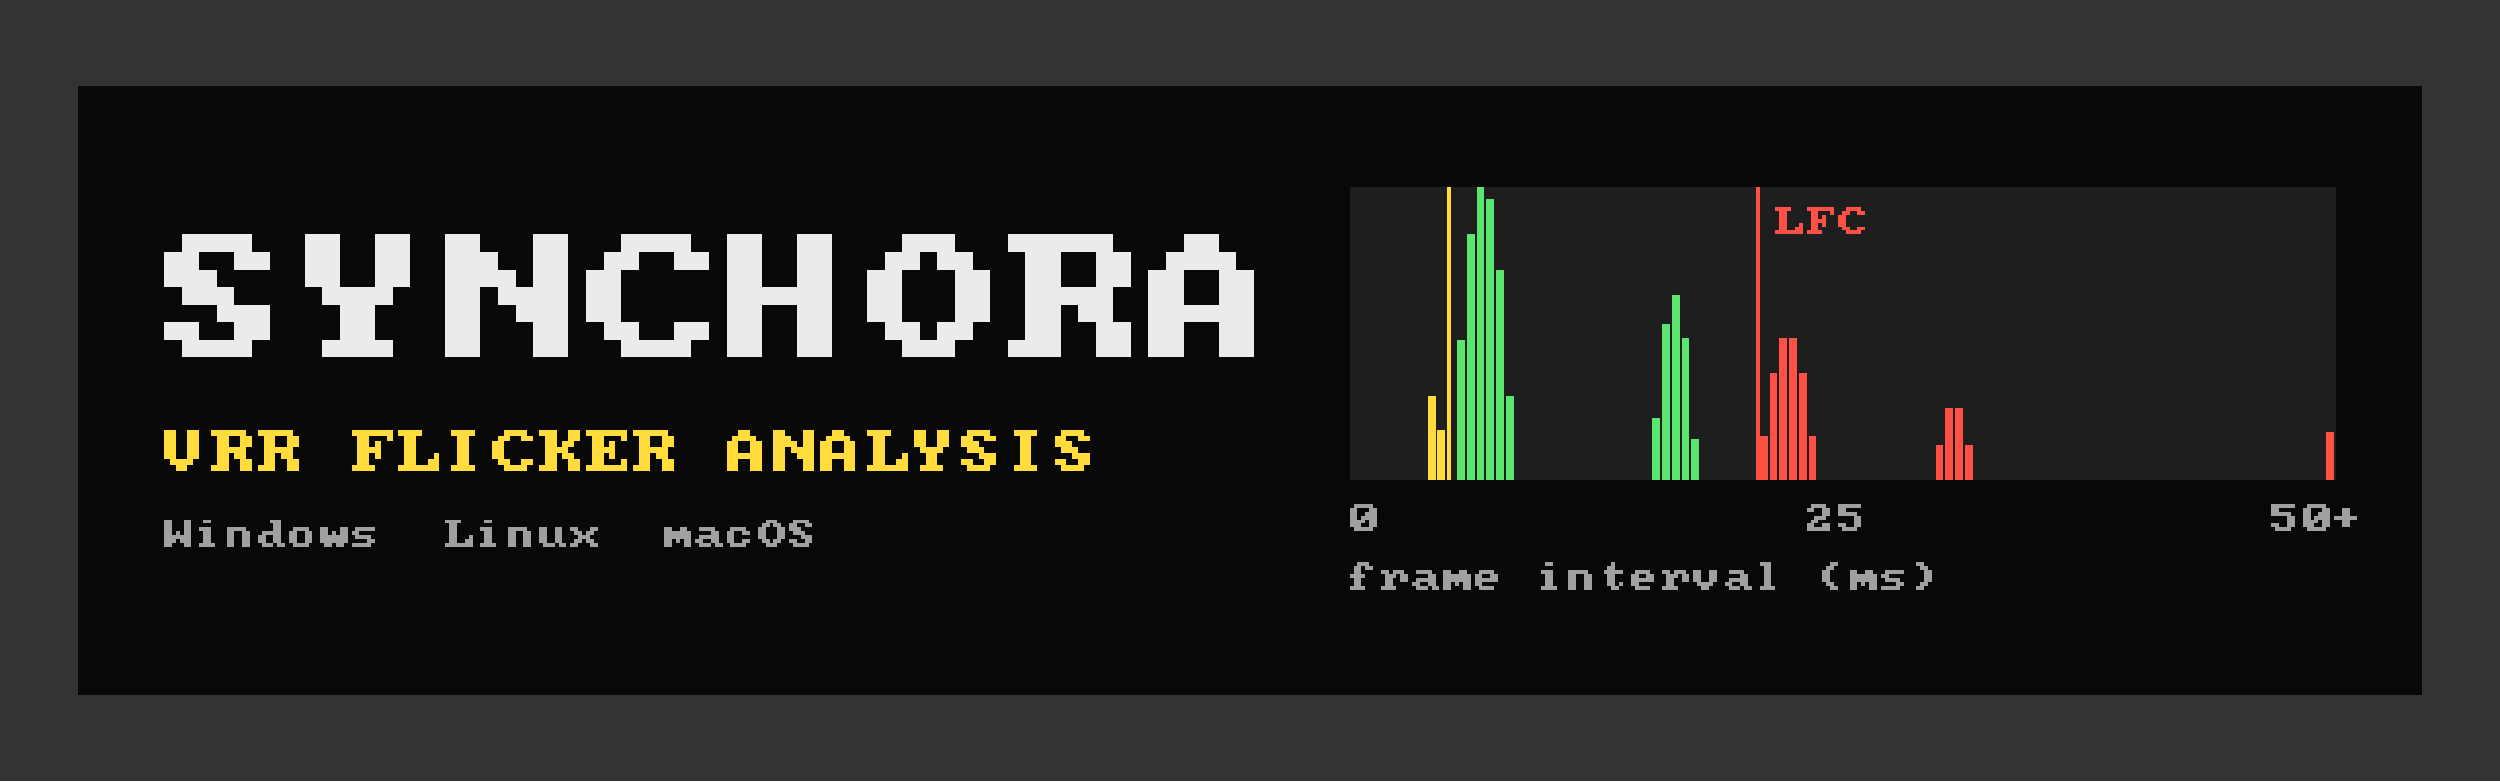
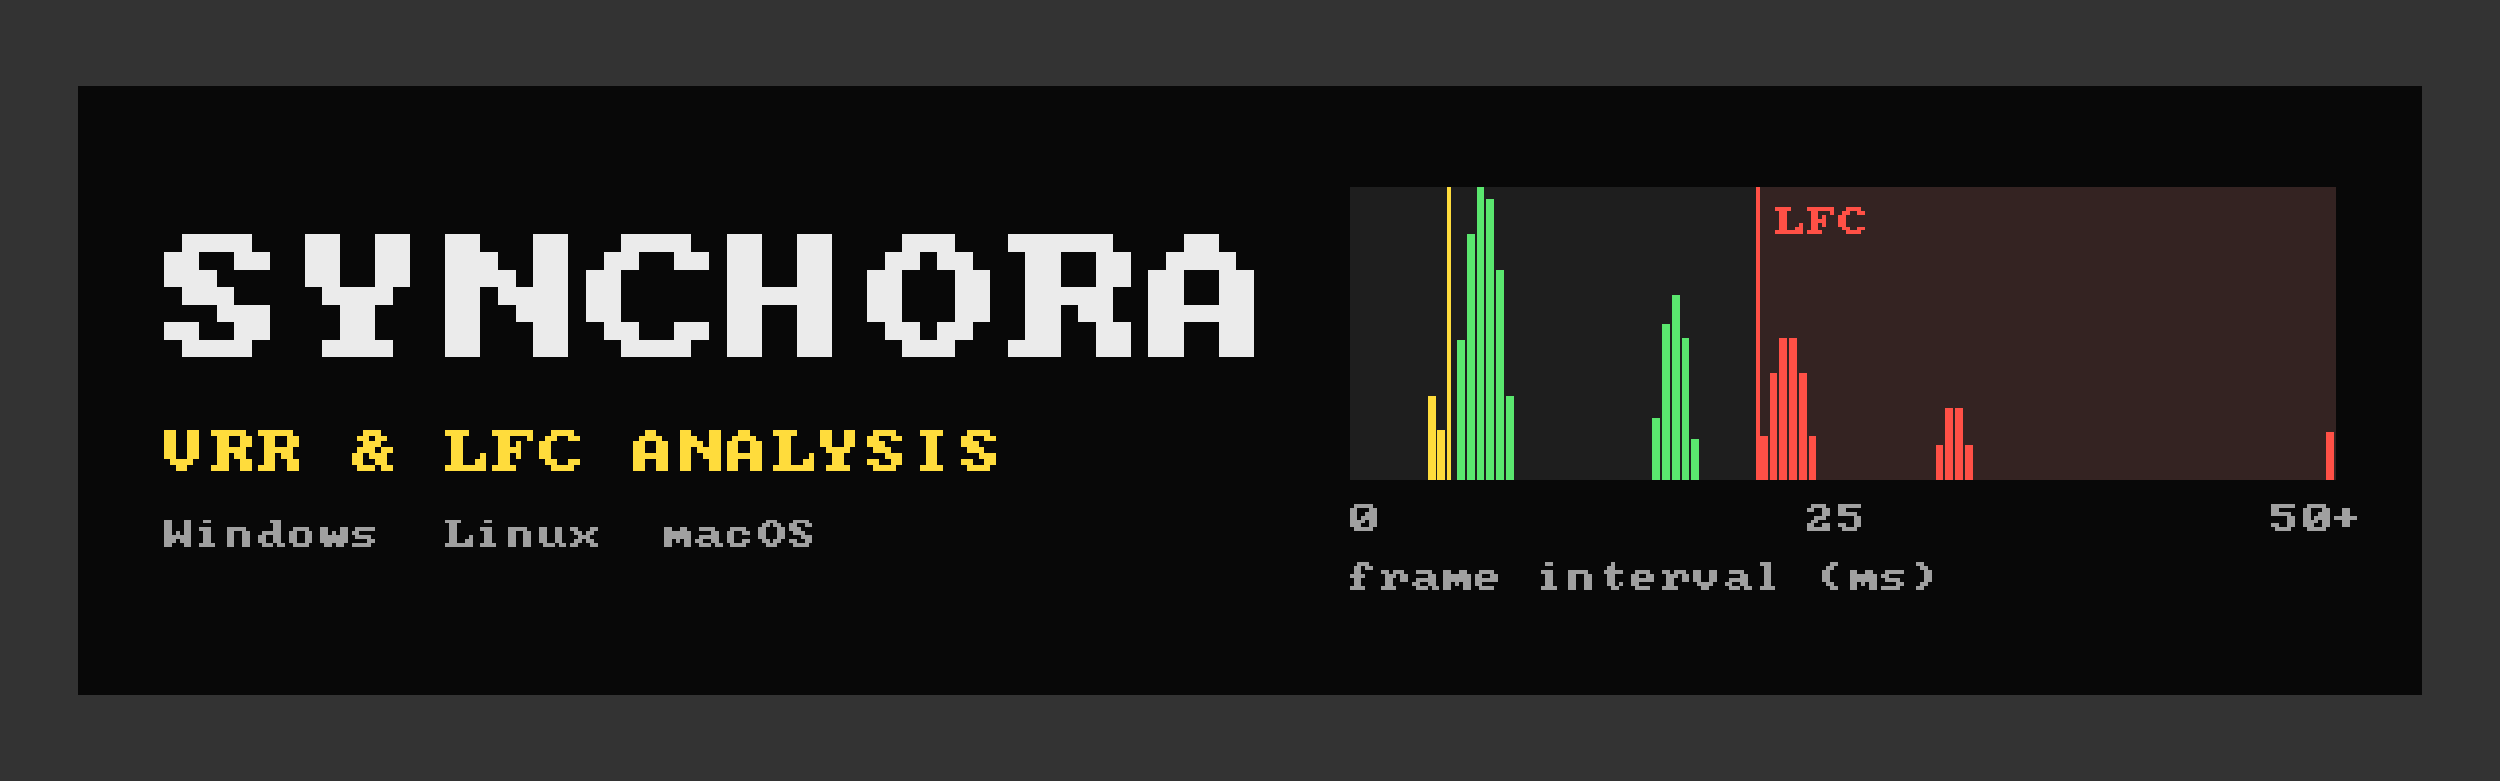
<svg xmlns="http://www.w3.org/2000/svg" width="1280" height="400" viewBox="0 0 1280 400" shape-rendering="crispEdges">
  <rect width="1280" height="400" fill="#333333" />
  <rect x="40" y="44" width="1200" height="312" fill="#000" fill-opacity=".84" />
  <path fill="#ebebeb" d="M93 120h36v9h-36zM84 129h18v9h-18zM120 129h18v9h-18zM84 138h27v9h-27zM93 147h27v9h-27zM111 156h27v9h-27zM84 165h18v9h-18zM120 165h18v9h-18zM93 174h36v9h-36zM156 120h18v9h-18zM192 120h18v9h-18zM156 129h18v9h-18zM192 129h18v9h-18zM156 138h18v9h-18zM192 138h18v9h-18zM165 147h36v9h-36zM174 156h18v9h-18zM174 165h18v9h-18zM165 174h36v9h-36zM228 120h18v9h-18zM273 120h18v9h-18zM228 129h27v9h-27zM273 129h18v9h-18zM228 138h36v9h-36zM273 138h18v9h-18zM228 147h18v9h-18zM255 147h36v9h-36zM228 156h18v9h-18zM264 156h27v9h-27zM228 165h18v9h-18zM273 165h18v9h-18zM228 174h18v9h-18zM273 174h18v9h-18zM318 120h36v9h-36zM309 129h18v9h-18zM345 129h18v9h-18zM300 138h18v9h-18zM300 147h18v9h-18zM300 156h18v9h-18zM309 165h18v9h-18zM345 165h18v9h-18zM318 174h36v9h-36zM372 120h18v9h-18zM408 120h18v9h-18zM372 129h18v9h-18zM408 129h18v9h-18zM372 138h18v9h-18zM408 138h18v9h-18zM372 147h54v9h-54zM372 156h18v9h-18zM408 156h18v9h-18zM372 165h18v9h-18zM408 165h18v9h-18zM372 174h18v9h-18zM408 174h18v9h-18zM462 120h27v9h-27zM453 129h18v9h-18zM480 129h18v9h-18zM444 138h18v9h-18zM489 138h18v9h-18zM444 147h18v9h-18zM489 147h18v9h-18zM444 156h18v9h-18zM489 156h18v9h-18zM453 165h18v9h-18zM480 165h18v9h-18zM462 174h27v9h-27zM516 120h54v9h-54zM525 129h18v9h-18zM561 129h18v9h-18zM525 138h18v9h-18zM561 138h18v9h-18zM525 147h45v9h-45zM525 156h18v9h-18zM552 156h18v9h-18zM525 165h18v9h-18zM561 165h18v9h-18zM516 174h27v9h-27zM561 174h18v9h-18zM606 120h18v9h-18zM597 129h36v9h-36zM588 138h18v9h-18zM624 138h18v9h-18zM588 147h18v9h-18zM624 147h18v9h-18zM588 156h54v9h-54zM588 165h18v9h-18zM624 165h18v9h-18zM588 174h18v9h-18zM624 174h18v9h-18z" />
-   <path fill="#ffdc3c" d="M84 220h6v3h-6zM96 220h6v3h-6zM84 223h6v3h-6zM96 223h6v3h-6zM84 226h6v3h-6zM96 226h6v3h-6zM84 229h6v3h-6zM96 229h6v3h-6zM84 232h6v3h-6zM96 232h6v3h-6zM87 235h12v3h-12zM90 238h6v3h-6zM108 220h18v3h-18zM111 223h6v3h-6zM123 223h6v3h-6zM111 226h6v3h-6zM123 226h6v3h-6zM111 229h15v3h-15zM111 232h6v3h-6zM120 232h6v3h-6zM111 235h6v3h-6zM123 235h6v3h-6zM108 238h9v3h-9zM123 238h6v3h-6zM132 220h18v3h-18zM135 223h6v3h-6zM147 223h6v3h-6zM135 226h6v3h-6zM147 226h6v3h-6zM135 229h15v3h-15zM135 232h6v3h-6zM144 232h6v3h-6zM135 235h6v3h-6zM147 235h6v3h-6zM132 238h9v3h-9zM147 238h6v3h-6zM180 220h21v3h-21zM183 223h6v3h-6zM198 223h3v3h-3zM183 226h6v3h-6zM192 226h3v3h-3zM183 229h12v3h-12zM183 232h6v3h-6zM192 232h3v3h-3zM183 235h6v3h-6zM180 238h12v3h-12zM204 220h12v3h-12zM207 223h6v3h-6zM207 226h6v3h-6zM207 229h6v3h-6zM207 232h6v3h-6zM222 232h3v3h-3zM207 235h6v3h-6zM219 235h6v3h-6zM204 238h21v3h-21zM231 220h12v3h-12zM234 223h6v3h-6zM234 226h6v3h-6zM234 229h6v3h-6zM234 232h6v3h-6zM234 235h6v3h-6zM231 238h12v3h-12zM258 220h12v3h-12zM255 223h6v3h-6zM267 223h6v3h-6zM252 226h6v3h-6zM252 229h6v3h-6zM252 232h6v3h-6zM255 235h6v3h-6zM267 235h6v3h-6zM258 238h12v3h-12zM276 220h9v3h-9zM291 220h6v3h-6zM279 223h6v3h-6zM291 223h6v3h-6zM279 226h6v3h-6zM288 226h6v3h-6zM279 229h12v3h-12zM279 232h6v3h-6zM288 232h6v3h-6zM279 235h6v3h-6zM291 235h6v3h-6zM276 238h9v3h-9zM291 238h6v3h-6zM300 220h21v3h-21zM303 223h6v3h-6zM318 223h3v3h-3zM303 226h6v3h-6zM312 226h3v3h-3zM303 229h12v3h-12zM303 232h6v3h-6zM312 232h3v3h-3zM303 235h6v3h-6zM318 235h3v3h-3zM300 238h21v3h-21zM324 220h18v3h-18zM327 223h6v3h-6zM339 223h6v3h-6zM327 226h6v3h-6zM339 226h6v3h-6zM327 229h15v3h-15zM327 232h6v3h-6zM336 232h6v3h-6zM327 235h6v3h-6zM339 235h6v3h-6zM324 238h9v3h-9zM339 238h6v3h-6zM378 220h6v3h-6zM375 223h12v3h-12zM372 226h6v3h-6zM384 226h6v3h-6zM372 229h6v3h-6zM384 229h6v3h-6zM372 232h18v3h-18zM372 235h6v3h-6zM384 235h6v3h-6zM372 238h6v3h-6zM384 238h6v3h-6zM396 220h6v3h-6zM411 220h6v3h-6zM396 223h9v3h-9zM411 223h6v3h-6zM396 226h12v3h-12zM411 226h6v3h-6zM396 229h6v3h-6zM405 229h12v3h-12zM396 232h6v3h-6zM408 232h9v3h-9zM396 235h6v3h-6zM411 235h6v3h-6zM396 238h6v3h-6zM411 238h6v3h-6zM426 220h6v3h-6zM423 223h12v3h-12zM420 226h6v3h-6zM432 226h6v3h-6zM420 229h6v3h-6zM432 229h6v3h-6zM420 232h18v3h-18zM420 235h6v3h-6zM432 235h6v3h-6zM420 238h6v3h-6zM432 238h6v3h-6zM444 220h12v3h-12zM447 223h6v3h-6zM447 226h6v3h-6zM447 229h6v3h-6zM447 232h6v3h-6zM462 232h3v3h-3zM447 235h6v3h-6zM459 235h6v3h-6zM444 238h21v3h-21zM468 220h6v3h-6zM480 220h6v3h-6zM468 223h6v3h-6zM480 223h6v3h-6zM468 226h6v3h-6zM480 226h6v3h-6zM471 229h12v3h-12zM474 232h6v3h-6zM474 235h6v3h-6zM471 238h12v3h-12zM495 220h12v3h-12zM492 223h6v3h-6zM504 223h6v3h-6zM492 226h9v3h-9zM495 229h9v3h-9zM501 232h9v3h-9zM492 235h6v3h-6zM504 235h6v3h-6zM495 238h12v3h-12zM519 220h12v3h-12zM522 223h6v3h-6zM522 226h6v3h-6zM522 229h6v3h-6zM522 232h6v3h-6zM522 235h6v3h-6zM519 238h12v3h-12zM543 220h12v3h-12zM540 223h6v3h-6zM552 223h6v3h-6zM540 226h9v3h-9zM543 229h9v3h-9zM549 232h9v3h-9zM540 235h6v3h-6zM552 235h6v3h-6zM543 238h12v3h-12z" />
+   <path fill="#ffdc3c" d="M84 220h6v3h-6zM96 220h6v3h-6zM84 223h6v3h-6zM96 223h6v3h-6zM84 226h6v3h-6zM96 226h6v3h-6zM84 229h6v3h-6zM96 229h6v3h-6zM84 232h6v3h-6zM96 232h6v3h-6zM87 235h12v3h-12zM90 238h6v3h-6zM108 220h18v3h-18zM111 223h6v3h-6zM123 223h6v3h-6zM111 226h6v3h-6zM123 226h6v3h-6zM111 229h15v3h-15zM111 232h6v3h-6zM120 232h6v3h-6zM111 235h6v3h-6zM123 235h6v3h-6zM108 238h9v3h-9zM123 238h6v3h-6zM132 220h18v3h-18zM135 223h6v3h-6zM147 223h6v3h-6zM135 226h6v3h-6zM147 226h6v3h-6zM135 229h15v3h-15zM135 232h6v3h-6zM144 232h6v3h-6zM135 235h6v3h-6zM147 235h6v3h-6zM132 238h9v3h-9zM147 238h6v3h-6zM186 220h9v3h-9zM183 223h6v3h-6zM192 223h6v3h-6zM186 226h9v3h-9zM183 229h9v3h-9zM195 229h6v3h-6zM180 232h6v3h-6zM189 232h9v3h-9zM180 235h6v3h-6zM192 235h6v3h-6zM183 238h9v3h-9zM195 238h6v3h-6zM228 220h12v3h-12zM231 223h6v3h-6zM231 226h6v3h-6zM231 229h6v3h-6zM231 232h6v3h-6zM246 232h3v3h-3zM231 235h6v3h-6zM243 235h6v3h-6zM228 238h21v3h-21zM252 220h21v3h-21zM255 223h6v3h-6zM270 223h3v3h-3zM255 226h6v3h-6zM264 226h3v3h-3zM255 229h12v3h-12zM255 232h6v3h-6zM264 232h3v3h-3zM255 235h6v3h-6zM252 238h12v3h-12zM282 220h12v3h-12zM279 223h6v3h-6zM291 223h6v3h-6zM276 226h6v3h-6zM276 229h6v3h-6zM276 232h6v3h-6zM279 235h6v3h-6zM291 235h6v3h-6zM282 238h12v3h-12zM330 220h6v3h-6zM327 223h12v3h-12zM324 226h6v3h-6zM336 226h6v3h-6zM324 229h6v3h-6zM336 229h6v3h-6zM324 232h18v3h-18zM324 235h6v3h-6zM336 235h6v3h-6zM324 238h6v3h-6zM336 238h6v3h-6zM348 220h6v3h-6zM363 220h6v3h-6zM348 223h9v3h-9zM363 223h6v3h-6zM348 226h12v3h-12zM363 226h6v3h-6zM348 229h6v3h-6zM357 229h12v3h-12zM348 232h6v3h-6zM360 232h9v3h-9zM348 235h6v3h-6zM363 235h6v3h-6zM348 238h6v3h-6zM363 238h6v3h-6zM378 220h6v3h-6zM375 223h12v3h-12zM372 226h6v3h-6zM384 226h6v3h-6zM372 229h6v3h-6zM384 229h6v3h-6zM372 232h18v3h-18zM372 235h6v3h-6zM384 235h6v3h-6zM372 238h6v3h-6zM384 238h6v3h-6zM396 220h12v3h-12zM399 223h6v3h-6zM399 226h6v3h-6zM399 229h6v3h-6zM399 232h6v3h-6zM414 232h3v3h-3zM399 235h6v3h-6zM411 235h6v3h-6zM396 238h21v3h-21zM420 220h6v3h-6zM432 220h6v3h-6zM420 223h6v3h-6zM432 223h6v3h-6zM420 226h6v3h-6zM432 226h6v3h-6zM423 229h12v3h-12zM426 232h6v3h-6zM426 235h6v3h-6zM423 238h12v3h-12zM447 220h12v3h-12zM444 223h6v3h-6zM456 223h6v3h-6zM444 226h9v3h-9zM447 229h9v3h-9zM453 232h9v3h-9zM444 235h6v3h-6zM456 235h6v3h-6zM447 238h12v3h-12zM471 220h12v3h-12zM474 223h6v3h-6zM474 226h6v3h-6zM474 229h6v3h-6zM474 232h6v3h-6zM474 235h6v3h-6zM471 238h12v3h-12zM495 220h12v3h-12zM492 223h6v3h-6zM504 223h6v3h-6zM492 226h9v3h-9zM495 229h9v3h-9zM501 232h9v3h-9zM492 235h6v3h-6zM504 235h6v3h-6zM495 238h12v3h-12z" />
  <path fill="#a0a0a0" d="M84 266h4v2h-4zM94 266h4v2h-4zM84 268h4v2h-4zM94 268h4v2h-4zM84 270h4v2h-4zM94 270h4v2h-4zM84 272h4v2h-4zM90 272h2v2h-2zM94 272h4v2h-4zM84 274h14v2h-14zM84 276h6v2h-6zM92 276h6v2h-6zM84 278h4v2h-4zM94 278h4v2h-4zM104 266h4v2h-4zM102 270h6v2h-6zM104 272h4v2h-4zM104 274h4v2h-4zM104 276h4v2h-4zM102 278h8v2h-8zM116 270h10v2h-10zM116 272h4v2h-4zM124 272h4v2h-4zM116 274h4v2h-4zM124 274h4v2h-4zM116 276h4v2h-4zM124 276h4v2h-4zM116 278h4v2h-4zM124 278h4v2h-4zM138 266h6v2h-6zM140 268h4v2h-4zM140 270h4v2h-4zM134 272h10v2h-10zM132 274h4v2h-4zM140 274h4v2h-4zM132 276h4v2h-4zM140 276h4v2h-4zM134 278h6v2h-6zM142 278h4v2h-4zM150 270h8v2h-8zM148 272h4v2h-4zM156 272h4v2h-4zM148 274h4v2h-4zM156 274h4v2h-4zM148 276h4v2h-4zM156 276h4v2h-4zM150 278h8v2h-8zM164 270h4v2h-4zM174 270h4v2h-4zM164 272h4v2h-4zM170 272h2v2h-2zM174 272h4v2h-4zM164 274h14v2h-14zM164 276h14v2h-14zM166 278h4v2h-4zM172 278h4v2h-4zM182 270h10v2h-10zM180 272h4v2h-4zM182 274h8v2h-8zM188 276h4v2h-4zM180 278h10v2h-10zM228 266h8v2h-8zM230 268h4v2h-4zM230 270h4v2h-4zM230 272h4v2h-4zM230 274h4v2h-4zM240 274h2v2h-2zM230 276h4v2h-4zM238 276h4v2h-4zM228 278h14v2h-14zM248 266h4v2h-4zM246 270h6v2h-6zM248 272h4v2h-4zM248 274h4v2h-4zM248 276h4v2h-4zM246 278h8v2h-8zM260 270h10v2h-10zM260 272h4v2h-4zM268 272h4v2h-4zM260 274h4v2h-4zM268 274h4v2h-4zM260 276h4v2h-4zM268 276h4v2h-4zM260 278h4v2h-4zM268 278h4v2h-4zM276 270h4v2h-4zM284 270h4v2h-4zM276 272h4v2h-4zM284 272h4v2h-4zM276 274h4v2h-4zM284 274h4v2h-4zM276 276h4v2h-4zM284 276h4v2h-4zM278 278h6v2h-6zM286 278h4v2h-4zM292 270h4v2h-4zM302 270h4v2h-4zM294 272h4v2h-4zM300 272h4v2h-4zM296 274h6v2h-6zM294 276h4v2h-4zM300 276h4v2h-4zM292 278h4v2h-4zM302 278h4v2h-4zM340 270h4v2h-4zM348 270h4v2h-4zM340 272h14v2h-14zM340 274h14v2h-14zM340 276h4v2h-4zM346 276h2v2h-2zM350 276h4v2h-4zM340 278h4v2h-4zM350 278h4v2h-4zM358 270h8v2h-8zM364 272h4v2h-4zM358 274h10v2h-10zM356 276h4v2h-4zM364 276h4v2h-4zM358 278h6v2h-6zM366 278h4v2h-4zM374 270h8v2h-8zM372 272h4v2h-4zM380 272h4v2h-4zM372 274h4v2h-4zM372 276h4v2h-4zM380 276h4v2h-4zM374 278h8v2h-8zM392 266h6v2h-6zM390 268h4v2h-4zM396 268h4v2h-4zM388 270h4v2h-4zM398 270h4v2h-4zM388 272h4v2h-4zM398 272h4v2h-4zM388 274h4v2h-4zM398 274h4v2h-4zM390 276h4v2h-4zM396 276h4v2h-4zM392 278h6v2h-6zM406 266h8v2h-8zM404 268h4v2h-4zM412 268h4v2h-4zM404 270h6v2h-6zM406 272h6v2h-6zM410 274h6v2h-6zM404 276h4v2h-4zM412 276h4v2h-4zM406 278h8v2h-8z" />
  <rect x="691" y="96" width="505" height="150" fill="#1e1e1e" />
+   <rect x="899" y="96" width="297" height="150" fill="#ff5046" fill-opacity=".10" />
  <rect x="731" y="203" width="4" height="43" fill="#ffdc3c" />
  <rect x="736" y="220" width="4" height="26" fill="#ffdc3c" />
  <rect x="746" y="174" width="4" height="72" fill="#5ae66e" />
  <rect x="751" y="120" width="4" height="126" fill="#5ae66e" />
  <rect x="756" y="96" width="4" height="150" fill="#5ae66e" />
  <rect x="761" y="102" width="4" height="144" fill="#5ae66e" />
  <rect x="766" y="138" width="4" height="108" fill="#5ae66e" />
  <rect x="771" y="203" width="4" height="43" fill="#5ae66e" />
  <rect x="846" y="214" width="4" height="32" fill="#5ae66e" />
  <rect x="851" y="166" width="4" height="80" fill="#5ae66e" />
  <rect x="856" y="151" width="4" height="95" fill="#5ae66e" />
  <rect x="861" y="173" width="4" height="73" fill="#5ae66e" />
  <rect x="866" y="225" width="4" height="21" fill="#5ae66e" />
  <rect x="901" y="223" width="4" height="23" fill="#ff5046" />
  <rect x="906" y="191" width="4" height="55" fill="#ff5046" />
  <rect x="911" y="173" width="4" height="73" fill="#ff5046" />
  <rect x="916" y="173" width="4" height="73" fill="#ff5046" />
  <rect x="921" y="191" width="4" height="55" fill="#ff5046" />
  <rect x="926" y="223" width="4" height="23" fill="#ff5046" />
  <rect x="991" y="228" width="4" height="18" fill="#ff5046" />
  <rect x="996" y="209" width="4" height="37" fill="#ff5046" />
  <rect x="1001" y="209" width="4" height="37" fill="#ff5046" />
  <rect x="1006" y="228" width="4" height="18" fill="#ff5046" />
  <rect x="1191" y="221" width="4" height="25" fill="#ff5046" />
  <rect x="741" y="96" width="2" height="150" fill="#ffdc3c" />
  <rect x="899" y="96" width="2" height="150" fill="#ff5046" />
  <path fill="#ff5046" d="M909 106h8v2h-8zM911 108h4v2h-4zM911 110h4v2h-4zM911 112h4v2h-4zM911 114h4v2h-4zM921 114h2v2h-2zM911 116h4v2h-4zM919 116h4v2h-4zM909 118h14v2h-14zM925 106h14v2h-14zM927 108h4v2h-4zM937 108h2v2h-2zM927 110h4v2h-4zM933 110h2v2h-2zM927 112h8v2h-8zM927 114h4v2h-4zM933 114h2v2h-2zM927 116h4v2h-4zM925 118h8v2h-8zM945 106h8v2h-8zM943 108h4v2h-4zM951 108h4v2h-4zM941 110h4v2h-4zM941 112h4v2h-4zM941 114h4v2h-4zM943 116h4v2h-4zM951 116h4v2h-4zM945 118h8v2h-8z" />
  <path fill="#a0a0a0" d="M693 258h10v2h-10zM691 260h4v2h-4zM701 260h4v2h-4zM691 262h4v2h-4zM699 262h6v2h-6zM691 264h4v2h-4zM697 264h8v2h-8zM691 266h8v2h-8zM701 266h4v2h-4zM691 268h6v2h-6zM701 268h4v2h-4zM693 270h10v2h-10z" />
  <path fill="#a0a0a0" d="M927 258h8v2h-8zM925 260h4v2h-4zM933 260h4v2h-4zM933 262h4v2h-4zM929 264h6v2h-6zM927 266h4v2h-4zM925 268h4v2h-4zM933 268h4v2h-4zM925 270h12v2h-12zM941 258h12v2h-12zM941 260h4v2h-4zM941 262h10v2h-10zM949 264h4v2h-4zM949 266h4v2h-4zM941 268h4v2h-4zM949 268h4v2h-4zM943 270h8v2h-8z" />
  <path fill="#a0a0a0" d="M1163 258h12v2h-12zM1163 260h4v2h-4zM1163 262h10v2h-10zM1171 264h4v2h-4zM1171 266h4v2h-4zM1163 268h4v2h-4zM1171 268h4v2h-4zM1165 270h8v2h-8zM1181 258h10v2h-10zM1179 260h4v2h-4zM1189 260h4v2h-4zM1179 262h4v2h-4zM1187 262h6v2h-6zM1179 264h4v2h-4zM1185 264h8v2h-8zM1179 266h8v2h-8zM1189 266h4v2h-4zM1179 268h6v2h-6zM1189 268h4v2h-4zM1181 270h10v2h-10zM1199 260h4v2h-4zM1199 262h4v2h-4zM1195 264h12v2h-12zM1199 266h4v2h-4zM1199 268h4v2h-4z" />
  <path fill="#a0a0a0" d="M695 288h6v2h-6zM693 290h4v2h-4zM699 290h4v2h-4zM693 292h4v2h-4zM691 294h8v2h-8zM693 296h4v2h-4zM693 298h4v2h-4zM691 300h8v2h-8zM707 292h4v2h-4zM713 292h6v2h-6zM709 294h6v2h-6zM717 294h4v2h-4zM709 296h4v2h-4zM717 296h4v2h-4zM709 298h4v2h-4zM707 300h8v2h-8zM725 292h8v2h-8zM731 294h4v2h-4zM725 296h10v2h-10zM723 298h4v2h-4zM731 298h4v2h-4zM725 300h6v2h-6zM733 300h4v2h-4zM739 292h4v2h-4zM747 292h4v2h-4zM739 294h14v2h-14zM739 296h14v2h-14zM739 298h4v2h-4zM745 298h2v2h-2zM749 298h4v2h-4zM739 300h4v2h-4zM749 300h4v2h-4zM757 292h8v2h-8zM755 294h4v2h-4zM763 294h4v2h-4zM755 296h12v2h-12zM755 298h4v2h-4zM757 300h8v2h-8zM791 288h4v2h-4zM789 292h6v2h-6zM791 294h4v2h-4zM791 296h4v2h-4zM791 298h4v2h-4zM789 300h8v2h-8zM803 292h10v2h-10zM803 294h4v2h-4zM811 294h4v2h-4zM803 296h4v2h-4zM811 296h4v2h-4zM803 298h4v2h-4zM811 298h4v2h-4zM803 300h4v2h-4zM811 300h4v2h-4zM825 288h2v2h-2zM823 290h4v2h-4zM821 292h10v2h-10zM823 294h4v2h-4zM823 296h4v2h-4zM823 298h4v2h-4zM829 298h2v2h-2zM825 300h4v2h-4zM837 292h8v2h-8zM835 294h4v2h-4zM843 294h4v2h-4zM835 296h12v2h-12zM835 298h4v2h-4zM837 300h8v2h-8zM851 292h4v2h-4zM857 292h6v2h-6zM853 294h6v2h-6zM861 294h4v2h-4zM853 296h4v2h-4zM861 296h4v2h-4zM853 298h4v2h-4zM851 300h8v2h-8zM867 292h4v2h-4zM875 292h4v2h-4zM867 294h4v2h-4zM875 294h4v2h-4zM867 296h4v2h-4zM875 296h4v2h-4zM869 298h8v2h-8zM871 300h4v2h-4zM885 292h8v2h-8zM891 294h4v2h-4zM885 296h10v2h-10zM883 298h4v2h-4zM891 298h4v2h-4zM885 300h6v2h-6zM893 300h4v2h-4zM901 288h6v2h-6zM903 290h4v2h-4zM903 292h4v2h-4zM903 294h4v2h-4zM903 296h4v2h-4zM903 298h4v2h-4zM901 300h8v2h-8zM937 288h4v2h-4zM935 290h4v2h-4zM933 292h4v2h-4zM933 294h4v2h-4zM933 296h4v2h-4zM935 298h4v2h-4zM937 300h4v2h-4zM947 292h4v2h-4zM955 292h4v2h-4zM947 294h14v2h-14zM947 296h14v2h-14zM947 298h4v2h-4zM953 298h2v2h-2zM957 298h4v2h-4zM947 300h4v2h-4zM957 300h4v2h-4zM965 292h10v2h-10zM963 294h4v2h-4zM965 296h8v2h-8zM971 298h4v2h-4zM963 300h10v2h-10zM981 288h4v2h-4zM983 290h4v2h-4zM985 292h4v2h-4zM985 294h4v2h-4zM985 296h4v2h-4zM983 298h4v2h-4zM981 300h4v2h-4z" />
</svg>
